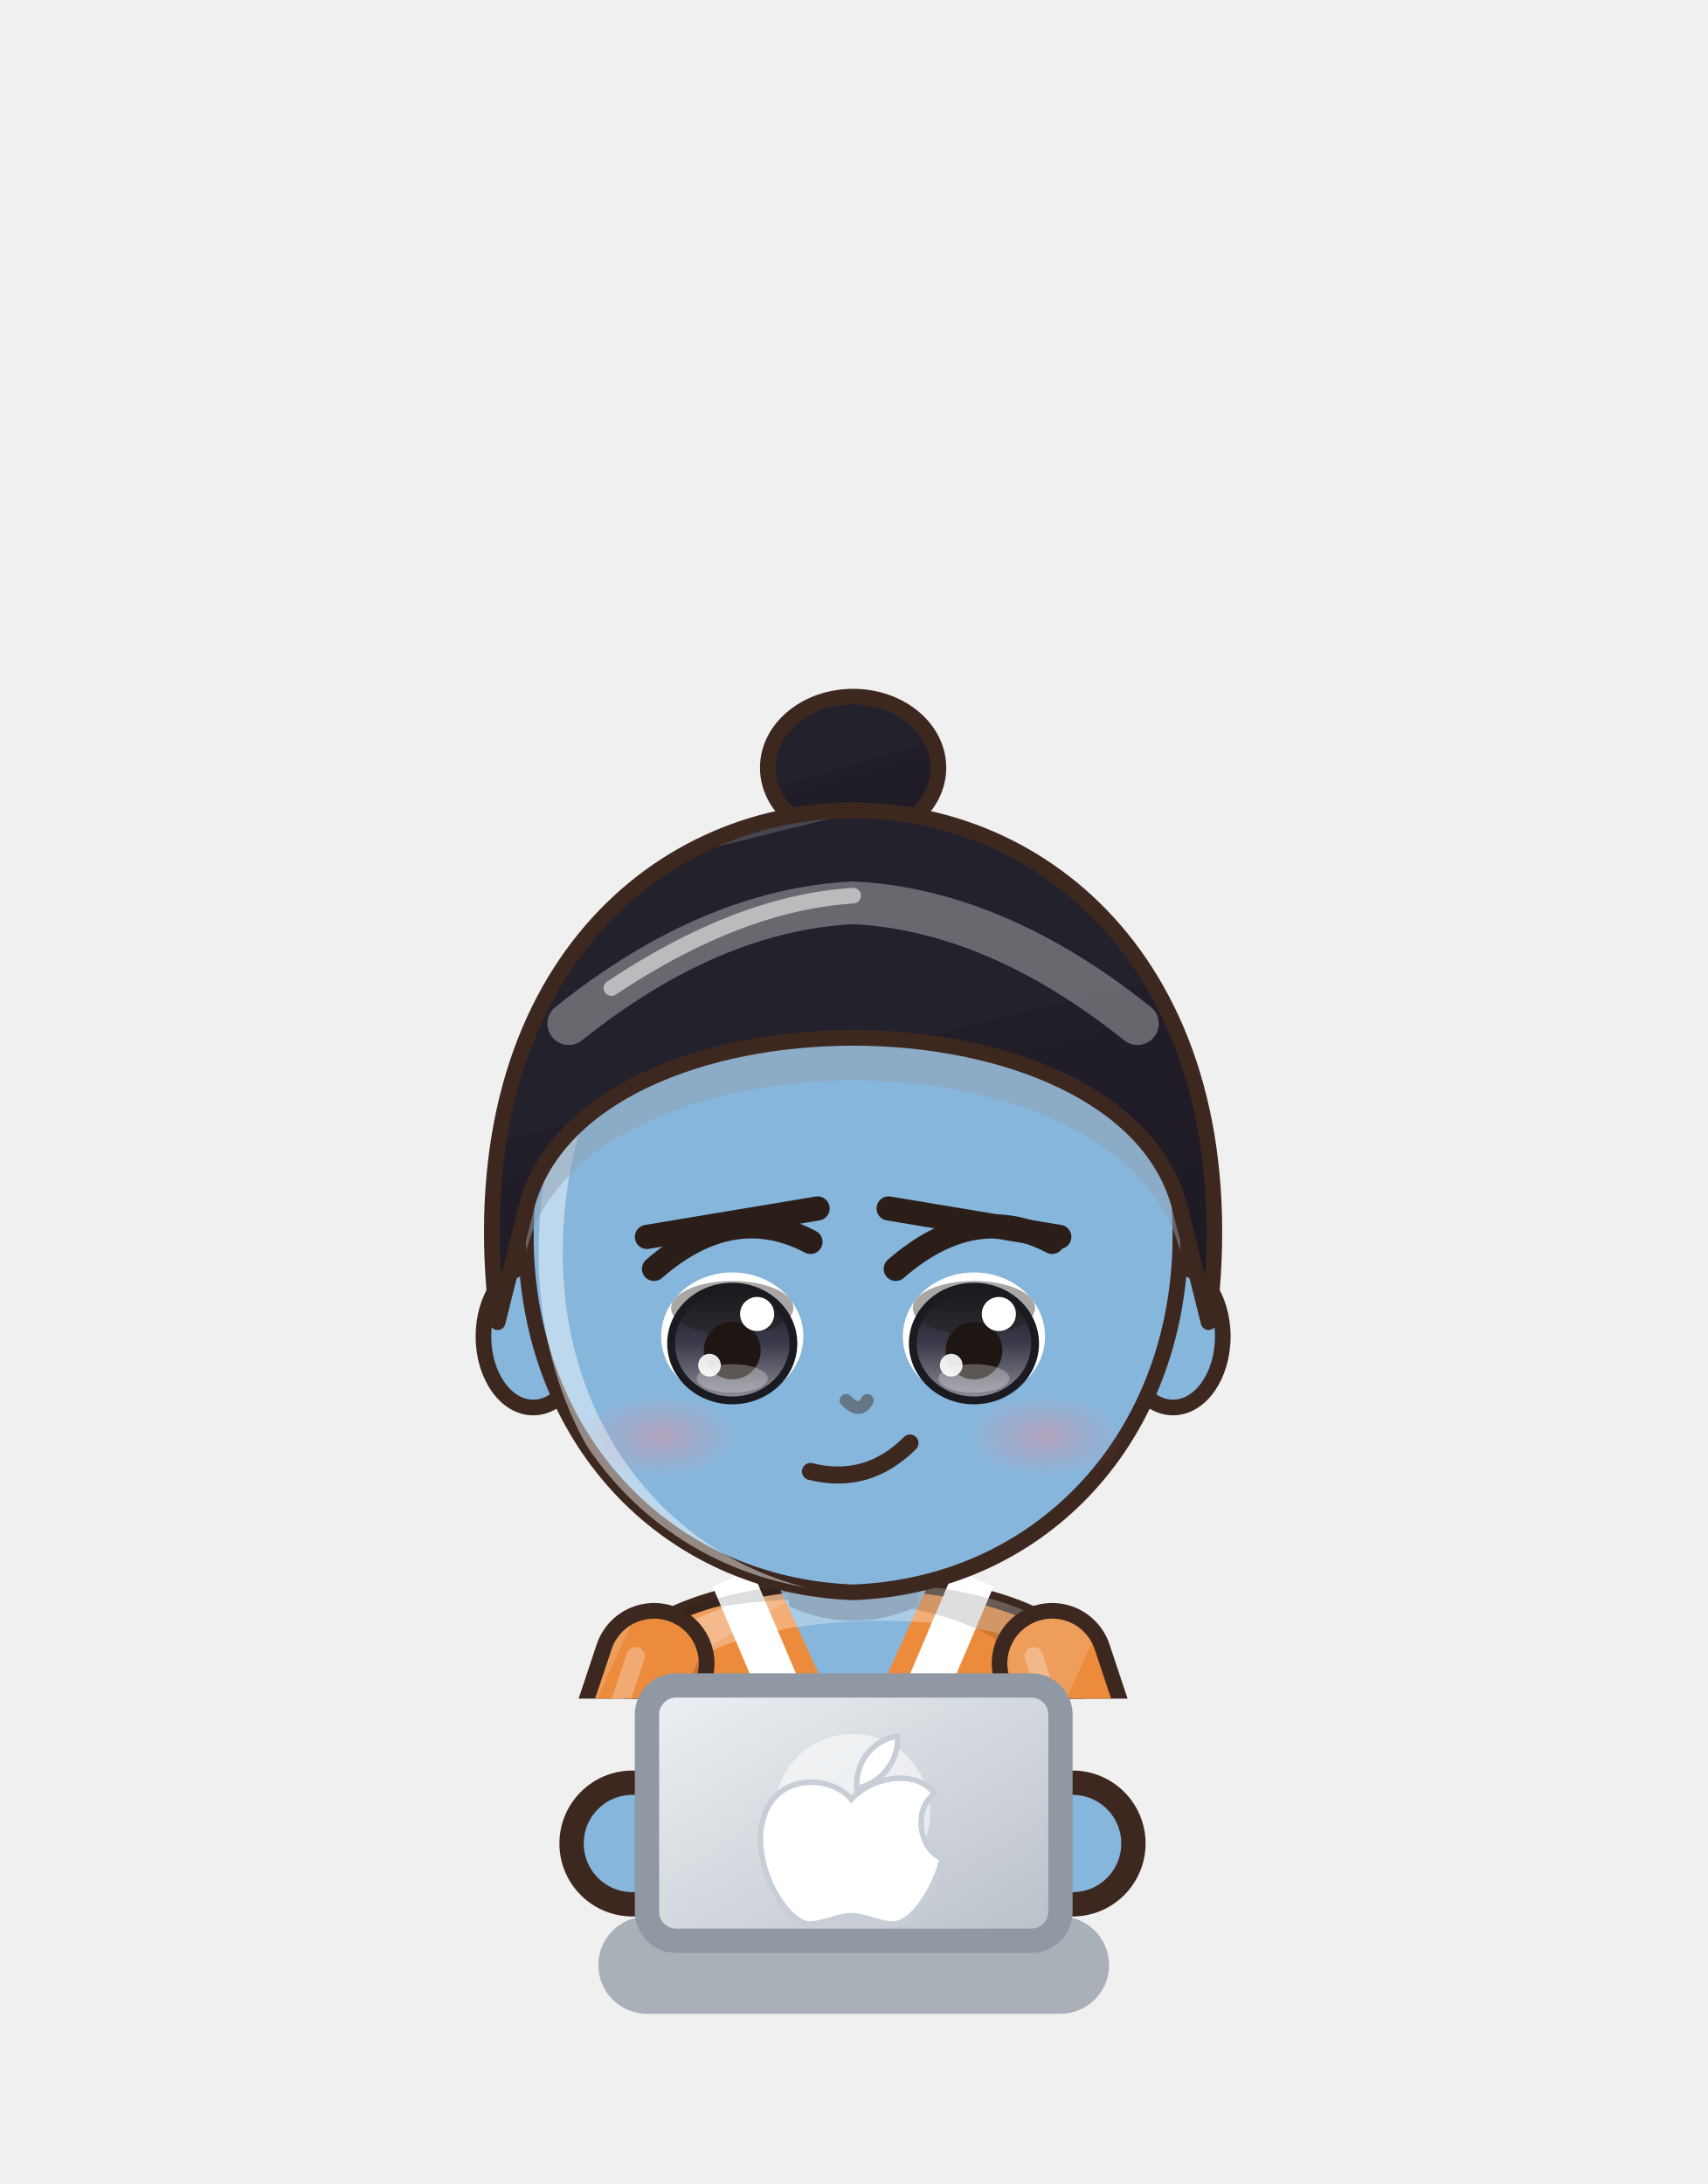
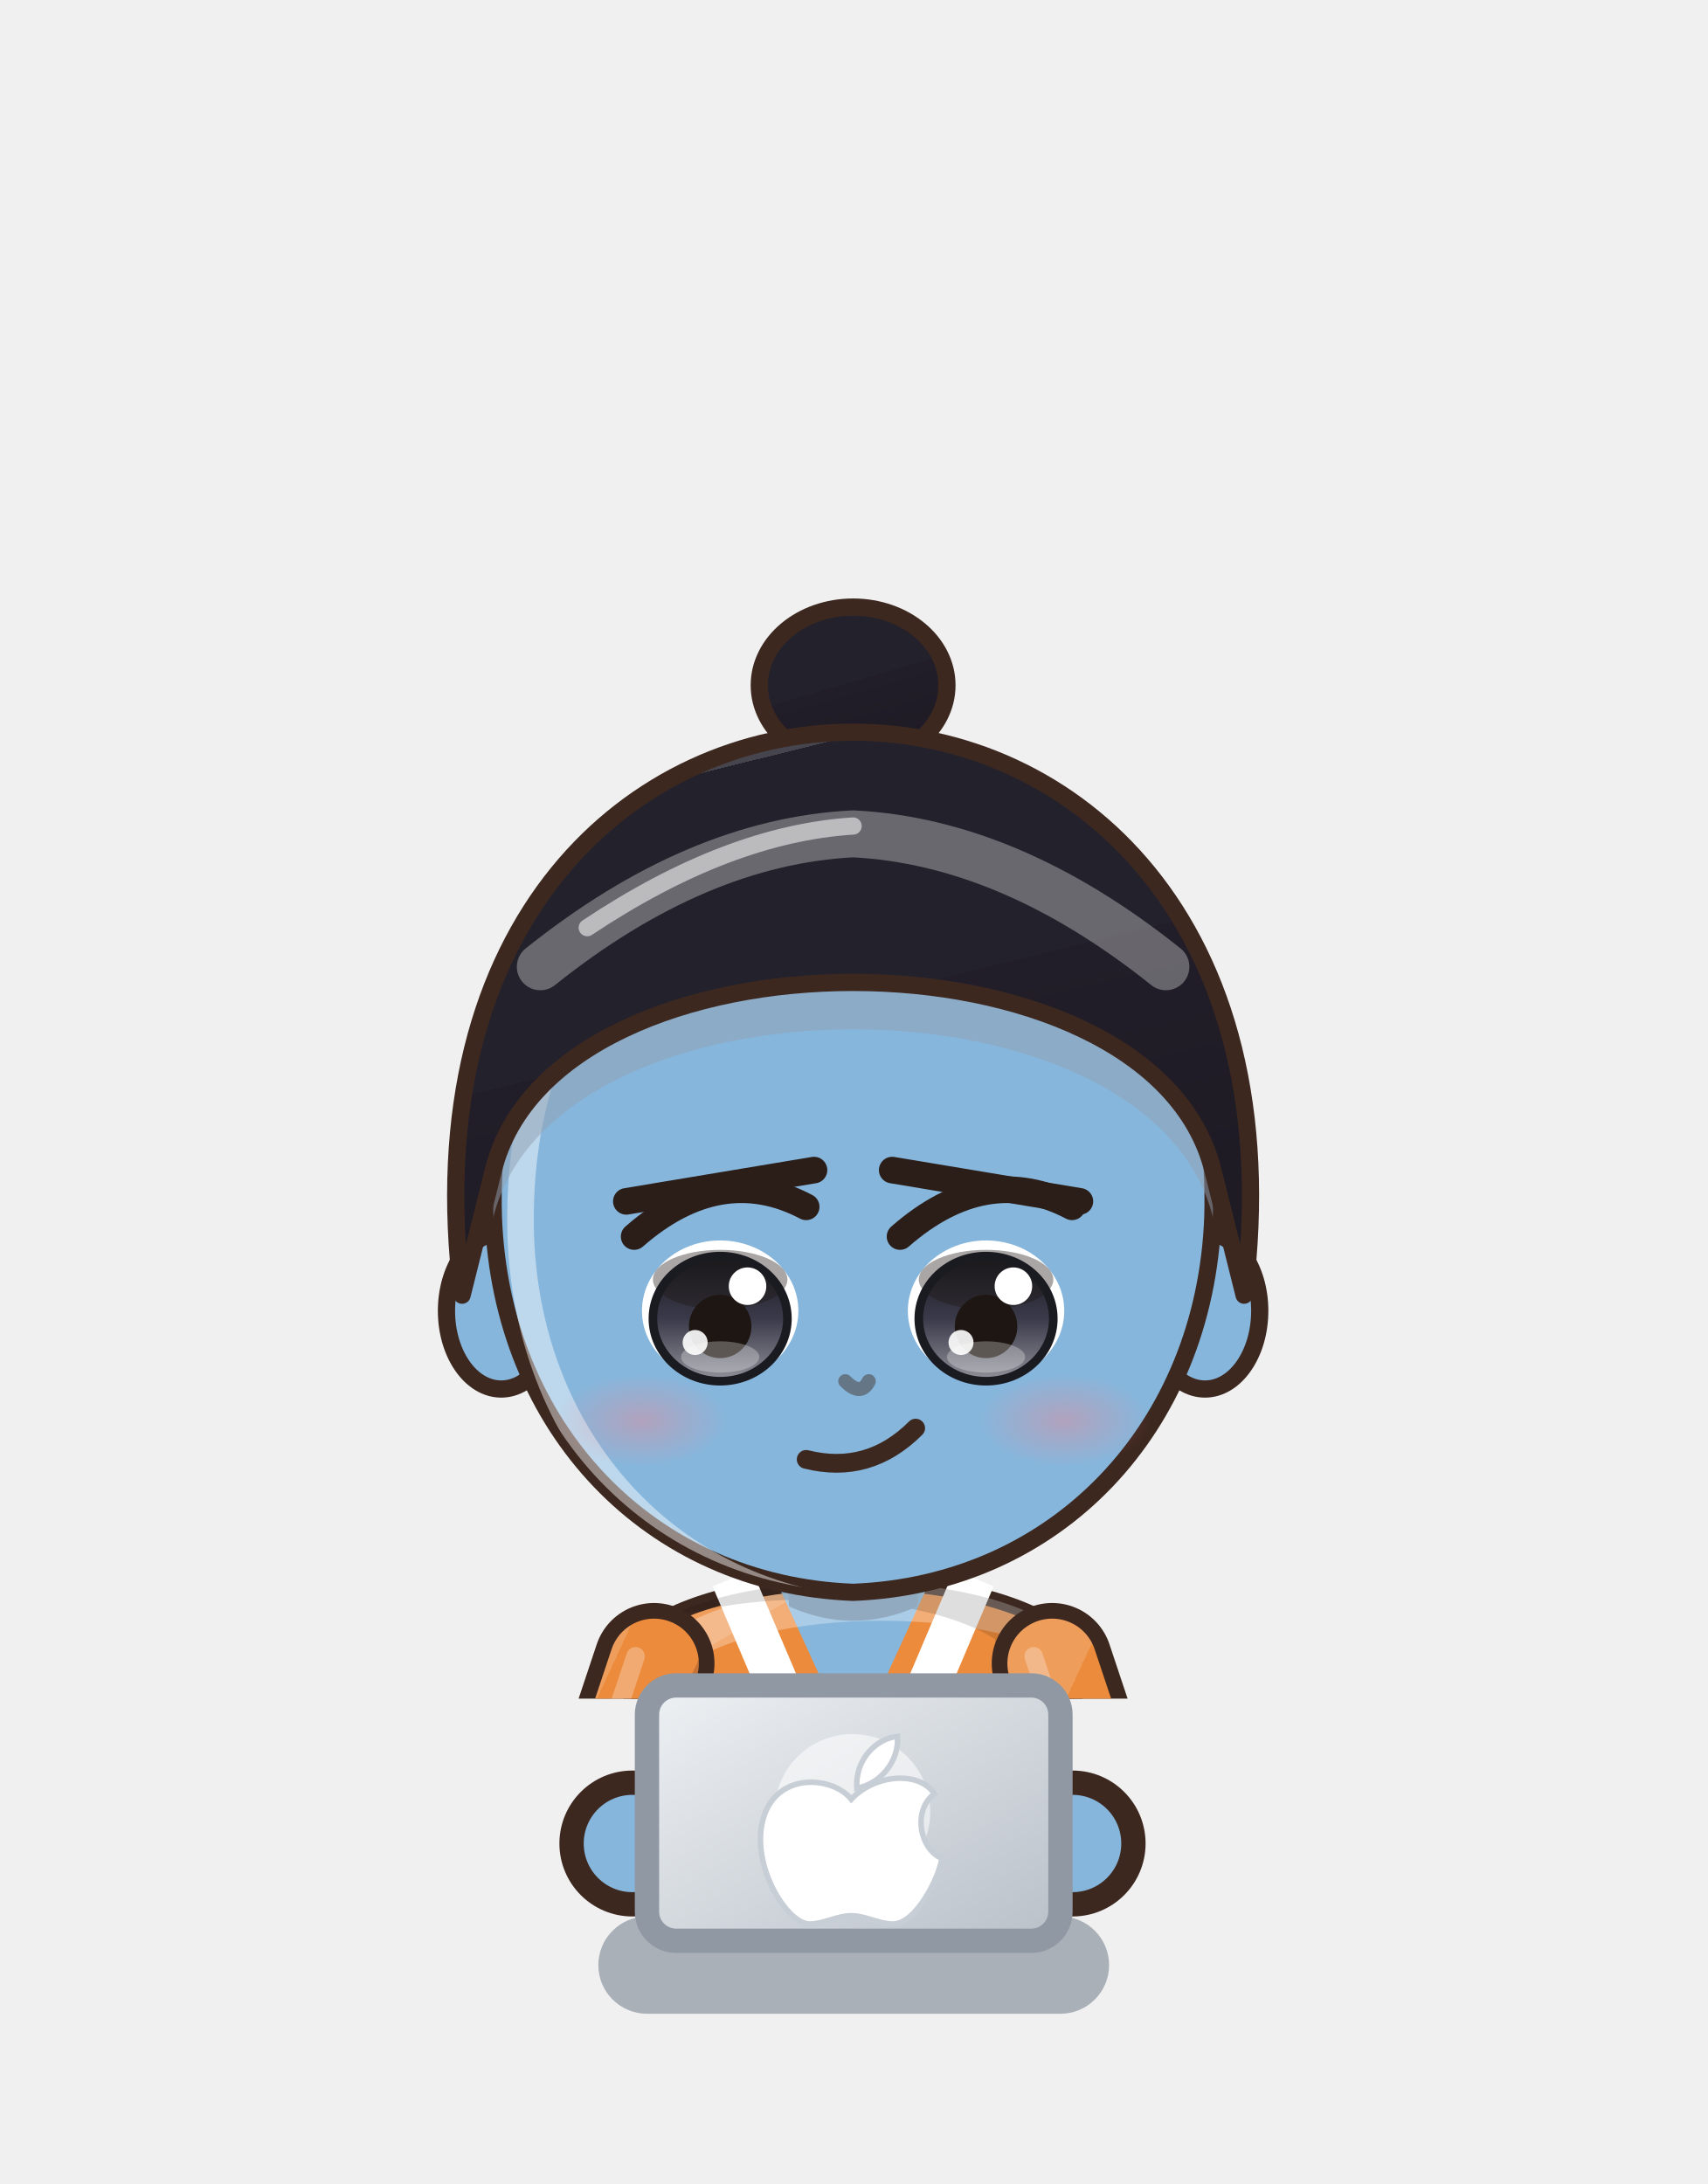
<svg xmlns="http://www.w3.org/2000/svg" viewBox="597.3 228.2 70.2 89.8" width="70.2" height="89.8">
  <svg x="597.3" y="228.2" viewBox="-120 -180 240 238.95" width="70.15" height="69.842">
    <defs>
      <linearGradient id="hair52" x1="0" y1="0" x2=".35" y2="1">
        <stop offset="0" stop-color="#46454d" />
        <stop offset=".16" stop-color="#46454d" />
        <stop offset=".16" stop-color="#23222c" />
        <stop offset=".58" stop-color="#23222c" />
        <stop offset=".58" stop-color="#211e29" />
        <stop offset="1" stop-color="#1e1b25" />
      </linearGradient>
      <radialGradient id="skin52" cx=".4" cy=".32" r=".85">
        <stop offset="0" stop-color="#86b6dc" />
        <stop offset=".84" stop-color="#86b6dc" />
        <stop offset=".84" stop-color="#92aac0" />
        <stop offset="1" stop-color="#92aac0" />
      </radialGradient>
      <linearGradient id="cloth52" x1="0" y1="0" x2=".45" y2="1">
        <stop offset="0" stop-color="#ef9d5b" />
        <stop offset=".16" stop-color="#ef9d5b" />
        <stop offset=".16" stop-color="#ec8b3c" />
        <stop offset=".6" stop-color="#ec8b3c" />
        <stop offset=".6" stop-color="#c67436" />
        <stop offset="1" stop-color="#b66a31" />
      </linearGradient>
      <linearGradient id="iris52" x1="0" y1="0" x2="0" y2="1">
        <stop offset="0" stop-color="#1a1a21" />
        <stop offset=".5" stop-color="#3a3a4a" />
        <stop offset="1" stop-color="#92929b" />
      </linearGradient>
      <linearGradient id="straw52" x1="0" y1="0" x2=".3" y2="1">
        <stop offset="0" stop-color="#ffe7aa" />
        <stop offset=".16" stop-color="#ffe7aa" />
        <stop offset=".16" stop-color="#ffe39a" />
        <stop offset=".58" stop-color="#ffe39a" />
        <stop offset=".58" stop-color="#e9b456" />
        <stop offset="1" stop-color="#d6a54f" />
      </linearGradient>
      <radialGradient id="blush52">
        <stop offset="0" stop-color="#ff7f86" stop-opacity=".9" />
        <stop offset="1" stop-color="#ff7f86" stop-opacity="0" />
      </radialGradient>
      <clipPath id="face52">
        <path d="M -46,-4 C -47,-38 -25,-55 0,-55 C 25,-55 47,-38 46,-4 C 45,23 26,43 0,44 C -26,43 -45,23 -46,-4 Z" />
      </clipPath>
      <clipPath id="torso52">
        <path d="M -30,50 C -34,68 -28,94 -26,124 L 26,124 C 28,94 34,68 30,50 C 18,40 -18,40 -30,50 Z" />
      </clipPath>
    </defs>
    <ellipse cx="0" cy="208" rx="42" ry="7" fill="#000000" opacity=".16" />
-     <ellipse cx="0" cy="-72" rx="12" ry="10" fill="url(#hair52)" stroke="#3d2820" stroke-width="2.2" stroke-linejoin="round" />
+     <g transform="translate(0,44) scale(1.1) translate(0,-44)">
+       <ellipse cx="0" cy="-72" rx="12" ry="10" fill="url(#hair52)" stroke="#3d2820" stroke-width="2.2" stroke-linejoin="round" />
+     </g>
    <path d="M -23.5,118 Q -24.5,160.0 -20.5,202 L -5.5,202 Q -1.5,160.0 -2.5,118 Z" fill="#2a5ea8" stroke="#3d2820" stroke-width="2.2" stroke-linejoin="round" />
    <path d="M -9,124 Q -8,160 -10,196" stroke="#000000" stroke-width="4.5" fill="none" opacity=".14" stroke-linecap="round" />
    <path d="M -18,126 Q -19,150 -18,170" stroke="#ffffff" stroke-width="2" fill="none" opacity=".22" stroke-linecap="round" />
    <ellipse cx="-13" cy="205" rx="14" ry="7" fill="#3a2a24" stroke="#3d2820" stroke-width="2.2" stroke-linejoin="round" />
    <ellipse cx="-17" cy="202.5" rx="5" ry="2" fill="#ffffff" opacity=".35" />
    <path d="M 2.5,118 Q 1.5,160.0 5.5,202 L 20.5,202 Q 24.5,160.0 23.5,118 Z" fill="#2a5ea8" stroke="#3d2820" stroke-width="2.2" stroke-linejoin="round" />
    <path d="M 17,124 Q 18,160 16,196" stroke="#000000" stroke-width="4.5" fill="none" opacity=".14" stroke-linecap="round" />
    <path d="M 8,126 Q 7,150 8,170" stroke="#ffffff" stroke-width="2" fill="none" opacity=".22" stroke-linecap="round" />
    <ellipse cx="13" cy="205" rx="14" ry="7" fill="#3a2a24" stroke="#3d2820" stroke-width="2.2" stroke-linejoin="round" />
    <ellipse cx="9" cy="202.5" rx="5" ry="2" fill="#ffffff" opacity=".35" />
    <path d="M -30,50 C -34,68 -28,94 -26,124 L 26,124 C 28,94 34,68 30,50 C 18,40 -18,40 -30,50 Z" fill="url(#cloth52)" stroke="#3d2820" stroke-width="2.2" stroke-linejoin="round" />
    <path d="M -17,42 L 0,82 L 17,42" stroke="#ffffff" stroke-width="6" fill="none" />
    <path d="M -11,42 L 0,66 L 11,42 Z" fill="url(#skin52)" />
    <path d="M -31,96 L 31,96 L 30,110 L -30,110 Z" fill="#2a5ea8" stroke="#3d2820" stroke-width="2.2" stroke-linejoin="round" />
    <g clip-path="url(#torso52)">
      <path d="M -30,50 C -34,68 -28,94 -26,124 L 26,124 C 28,94 34,68 30,50 C 18,40 -18,40 -30,50 Z" transform="translate(4,3)" fill="none" stroke="#ffffff" stroke-width="5" opacity=".3" />
      <path d="M -30,50 C -34,68 -28,94 -26,124 L 26,124 C 28,94 34,68 30,50 C 18,40 -18,40 -30,50 Z" transform="translate(-6,-2)" fill="none" stroke="#000000" stroke-width="9" opacity=".13" />
    </g>
    <path d="M -27,112 L -36,176 L -10,176 L -9,118 Z M 27,112 L 36,176 L 10,176 L 9,118 Z" fill="url(#cloth52)" stroke="#3d2820" stroke-width="2.2" stroke-linejoin="round" />
    <path d="M -28,54 L -38,84 L -31,102" stroke="#3d2820" stroke-width="17" fill="none" stroke-linecap="round" stroke-linejoin="round" />
    <path d="M -28,54 L -38,84 L -31,102" stroke="url(#cloth52)" stroke-width="12.6" fill="none" stroke-linecap="round" stroke-linejoin="round" />
    <path d="M -28,54 L -38,84 L -31,102" transform="translate(-2.6,-1)" stroke="#ffffff" stroke-width="2.6" fill="none" stroke-linecap="round" stroke-linejoin="round" opacity=".28" />
    <path d="M 28,54 L 38,84 L 31,102" stroke="#3d2820" stroke-width="17" fill="none" stroke-linecap="round" stroke-linejoin="round" />
    <path d="M 28,54 L 38,84 L 31,102" stroke="url(#cloth52)" stroke-width="12.6" fill="none" stroke-linecap="round" stroke-linejoin="round" />
    <path d="M 28,54 L 38,84 L 31,102" transform="translate(-2.6,-1)" stroke="#ffffff" stroke-width="2.6" fill="none" stroke-linecap="round" stroke-linejoin="round" opacity=".28" />
    <circle cx="-31" cy="102" r="8.5" fill="url(#skin52)" stroke="#3d2820" stroke-width="2.2" />
    <circle cx="31" cy="102" r="8.5" fill="url(#skin52)" stroke="#3d2820" stroke-width="2.2" />
    <path d="M -44,64 L -32,62 L -31,72 L -43,74 Z" fill="#5f95db" stroke="#3d2820" stroke-width="1.4" />
    <path d="M -10,34 L 10,34 L 9,46 Q 0,50 -9,46 Z" fill="#92aac0" />
-     <ellipse cx="-45" cy="8" rx="7" ry="10" fill="url(#skin52)" stroke="#3d2820" stroke-width="2.2" stroke-linejoin="round" />
-     <ellipse cx="45" cy="8" rx="7" ry="10" fill="url(#skin52)" stroke="#3d2820" stroke-width="2.2" stroke-linejoin="round" />
-     <path d="M -46,-4 C -47,-38 -25,-55 0,-55 C 25,-55 47,-38 46,-4 C 45,23 26,43 0,44 C -26,43 -45,23 -46,-4 Z" fill="url(#skin52)" stroke="#3d2820" stroke-width="2.2" stroke-linejoin="round" />
-     <g clip-path="url(#face52)">
-       <path d="M -46,-4 C -47,-38 -25,-55 0,-55 C 25,-55 47,-38 46,-4 C 45,23 26,43 0,44 C -26,43 -45,23 -46,-4 Z" transform="translate(3.5,2.5)" fill="none" stroke="#ffffff" stroke-width="3.4" opacity=".45" />
-     </g>
-     <g clip-path="url(#face52)">
-       <path d="M -50,6 C -56,-42 -28,-66 0,-66 C 28,-66 56,-42 50,6 L 46,-10 C 38,-42 -38,-42 -46,-10 Z" transform="translate(0,6)" fill="#929fb2" opacity=".5" />
-     </g>
-     <ellipse cx="-17" cy="8" rx="10" ry="9" fill="#ffffff" />
-     <ellipse cx="-17" cy="9" rx="8.6" ry="8" fill="url(#iris52)" />
-     <ellipse cx="-17" cy="4.0" rx="8.6" ry="3.8" fill="#1e1612" opacity=".38" />
-     <ellipse cx="-17" cy="9" rx="8.6" ry="8" fill="none" stroke="#1a1a21" stroke-width="1.1" />
-     <ellipse cx="-17" cy="10" rx="4" ry="4.05" fill="#1e1612" />
-     <ellipse cx="-17" cy="13.9" rx="5" ry="2.0" fill="#ffffff" opacity=".28" />
-     <circle cx="-13.5" cy="4.85" r="2.4" fill="#ffffff" />
-     <circle cx="-20.2" cy="12.05" r="1.6" fill="#ffffff" opacity=".9" />
-     <path d="M -28,-1.5 Q -17,-11.1 -6,-5.3" stroke="#2b1d18" stroke-width="3.4" fill="none" stroke-linecap="round" />
-     <path d="M -29,-6 L -5,-10" stroke="#2b1d18" stroke-width="3.4" stroke-linecap="round" />
-     <ellipse cx="17" cy="8" rx="10" ry="9" fill="#ffffff" />
-     <ellipse cx="17" cy="9" rx="8.6" ry="8" fill="url(#iris52)" />
-     <ellipse cx="17" cy="4.0" rx="8.6" ry="3.8" fill="#1e1612" opacity=".38" />
-     <ellipse cx="17" cy="9" rx="8.6" ry="8" fill="none" stroke="#1a1a21" stroke-width="1.1" />
-     <ellipse cx="17" cy="10" rx="4" ry="4.05" fill="#1e1612" />
-     <ellipse cx="17" cy="13.9" rx="5" ry="2.0" fill="#ffffff" opacity=".28" />
-     <circle cx="20.5" cy="4.85" r="2.4" fill="#ffffff" />
-     <circle cx="13.8" cy="12.05" r="1.6" fill="#ffffff" opacity=".9" />
-     <path d="M 6,-1.5 Q 17,-11.1 28,-5.3" stroke="#2b1d18" stroke-width="3.4" fill="none" stroke-linecap="round" />
-     <path d="M 5,-10 L 29,-6" stroke="#2b1d18" stroke-width="3.4" stroke-linecap="round" />
-     <path d="M -6,27 Q 2,29 8,23" stroke="#3d2820" stroke-width="2.4" fill="none" stroke-linecap="round" />
-     <ellipse cx="-27" cy="22" rx="11" ry="6" fill="url(#blush52)" opacity="0.40" />
-     <ellipse cx="27" cy="22" rx="11" ry="6" fill="url(#blush52)" opacity="0.40" />
-     <path d="M -1,17 Q 1,19 2,17" stroke="#657687" stroke-width="1.8" fill="none" stroke-linecap="round" />
-     <path d="M -50,6 C -56,-42 -28,-66 0,-66 C 28,-66 56,-42 50,6 L 46,-10 C 38,-42 -38,-42 -46,-10 Z" fill="url(#hair52)" stroke="#3d2820" stroke-width="2.2" stroke-linejoin="round" />
-     <defs>
-       <clipPath id="hf52">
-         <path d="M -50,6 C -56,-42 -28,-66 0,-66 C 28,-66 56,-42 50,6 L 46,-10 C 38,-42 -38,-42 -46,-10 Z" />
-       </clipPath>
-     </defs>
-     <g clip-path="url(#hf52)">
-       <path d="M -40,-36 Q -20,-52 0,-53 Q 20,-52 40,-36" stroke="#ffffff" stroke-width="6" fill="none" stroke-linecap="round" opacity=".32" />
-       <path d="M -34,-41 Q -16,-53 0,-54" stroke="#ffffff" stroke-width="2.2" fill="none" stroke-linecap="round" opacity=".55" />
+     <g transform="translate(0,44) scale(1.1) translate(0,-44)">
+       <ellipse cx="-45" cy="8" rx="7" ry="10" fill="url(#skin52)" stroke="#3d2820" stroke-width="2.2" stroke-linejoin="round" />
+       <ellipse cx="45" cy="8" rx="7" ry="10" fill="url(#skin52)" stroke="#3d2820" stroke-width="2.2" stroke-linejoin="round" />
+       <path d="M -46,-4 C -47,-38 -25,-55 0,-55 C 25,-55 47,-38 46,-4 C 45,23 26,43 0,44 C -26,43 -45,23 -46,-4 Z" fill="url(#skin52)" stroke="#3d2820" stroke-width="2.2" stroke-linejoin="round" />
+       <g clip-path="url(#face52)">
+         <path d="M -46,-4 C -47,-38 -25,-55 0,-55 C 25,-55 47,-38 46,-4 C 45,23 26,43 0,44 C -26,43 -45,23 -46,-4 Z" transform="translate(3.5,2.5)" fill="none" stroke="#ffffff" stroke-width="3.4" opacity=".45" />
+       </g>
+       <g clip-path="url(#face52)">
+         <path d="M -50,6 C -56,-42 -28,-66 0,-66 C 28,-66 56,-42 50,6 L 46,-10 C 38,-42 -38,-42 -46,-10 Z" transform="translate(0,6)" fill="#929fb2" opacity=".5" />
+       </g>
+       <ellipse cx="-17" cy="8" rx="10" ry="9" fill="#ffffff" />
+       <ellipse cx="-17" cy="9" rx="8.6" ry="8" fill="url(#iris52)" />
+       <ellipse cx="-17" cy="4.0" rx="8.6" ry="3.8" fill="#1e1612" opacity=".38" />
+       <ellipse cx="-17" cy="9" rx="8.6" ry="8" fill="none" stroke="#1a1a21" stroke-width="1.1" />
+       <ellipse cx="-17" cy="10" rx="4" ry="4.05" fill="#1e1612" />
+       <ellipse cx="-17" cy="13.9" rx="5" ry="2.0" fill="#ffffff" opacity=".28" />
+       <circle cx="-13.5" cy="4.85" r="2.4" fill="#ffffff" />
+       <circle cx="-20.2" cy="12.05" r="1.6" fill="#ffffff" opacity=".9" />
+       <path d="M -28,-1.5 Q -17,-11.1 -6,-5.3" stroke="#2b1d18" stroke-width="3.4" fill="none" stroke-linecap="round" />
+       <path d="M -29,-6 L -5,-10" stroke="#2b1d18" stroke-width="3.4" stroke-linecap="round" />
+       <ellipse cx="17" cy="8" rx="10" ry="9" fill="#ffffff" />
+       <ellipse cx="17" cy="9" rx="8.6" ry="8" fill="url(#iris52)" />
+       <ellipse cx="17" cy="4.0" rx="8.6" ry="3.8" fill="#1e1612" opacity=".38" />
+       <ellipse cx="17" cy="9" rx="8.6" ry="8" fill="none" stroke="#1a1a21" stroke-width="1.1" />
+       <ellipse cx="17" cy="10" rx="4" ry="4.05" fill="#1e1612" />
+       <ellipse cx="17" cy="13.9" rx="5" ry="2.0" fill="#ffffff" opacity=".28" />
+       <circle cx="20.5" cy="4.85" r="2.4" fill="#ffffff" />
+       <circle cx="13.8" cy="12.05" r="1.6" fill="#ffffff" opacity=".9" />
+       <path d="M 6,-1.5 Q 17,-11.1 28,-5.3" stroke="#2b1d18" stroke-width="3.4" fill="none" stroke-linecap="round" />
+       <path d="M 5,-10 L 29,-6" stroke="#2b1d18" stroke-width="3.4" stroke-linecap="round" />
+       <path d="M -6,27 Q 2,29 8,23" stroke="#3d2820" stroke-width="2.4" fill="none" stroke-linecap="round" />
+       <ellipse cx="-27" cy="22" rx="11" ry="6" fill="url(#blush52)" opacity="0.40" />
+       <ellipse cx="27" cy="22" rx="11" ry="6" fill="url(#blush52)" opacity="0.40" />
+       <path d="M -1,17 Q 1,19 2,17" stroke="#657687" stroke-width="1.8" fill="none" stroke-linecap="round" />
+       <path d="M -50,6 C -56,-42 -28,-66 0,-66 C 28,-66 56,-42 50,6 L 46,-10 C 38,-42 -38,-42 -46,-10 Z" fill="url(#hair52)" stroke="#3d2820" stroke-width="2.2" stroke-linejoin="round" />
+       <defs>
+         <clipPath id="hf52">
+           <path d="M -50,6 C -56,-42 -28,-66 0,-66 C 28,-66 56,-42 50,6 L 46,-10 C 38,-42 -38,-42 -46,-10 Z" />
+         </clipPath>
+       </defs>
+       <g clip-path="url(#hf52)">
+         <path d="M -40,-36 Q -20,-52 0,-53 Q 20,-52 40,-36" stroke="#ffffff" stroke-width="6" fill="none" stroke-linecap="round" opacity=".32" />
+         <path d="M -34,-41 Q -16,-53 0,-54" stroke="#ffffff" stroke-width="2.2" fill="none" stroke-linecap="round" opacity=".55" />
+       </g>
    </g>
  </svg>
  <circle cx="623.3" cy="304.0" r="2.5" fill="#86b6dc" stroke="#3d2820" stroke-width="1.0" />
  <circle cx="641.4" cy="304.0" r="2.5" fill="#86b6dc" stroke="#3d2820" stroke-width="1.0" />
  <defs>
    <linearGradient id="lp53" x1="0" y1="0" x2="1" y2="1">
      <stop offset="0" stop-color="#eef1f4" />
      <stop offset="1" stop-color="#b9c0c8" />
    </linearGradient>
  </defs>
  <rect x="621.9" y="307.0" width="21.0" height="4" rx="2" fill="#a9b0b8" />
  <rect x="623.9" y="297.5" width="17.0" height="10.5" rx="1.2" fill="url(#lp53)" stroke="#8f98a3" stroke-width="1" />
  <ellipse cx="632.347" cy="302.7" rx="3.2" ry="3.2" fill="#ffffff" opacity=".55" />
  <path d="M 0,-4 C -2,-6.5 -8,-7 -9.5,-2 C -11,3 -7,9.5 -4.5,9.5 C -3,9.5 -1.5,8.6 0,8.6 C 1.5,8.6 3,9.5 4.5,9.5 C 7,9.5 9.5,4.5 9.8,2.4 C 7.4,1.4 6.6,-2.8 9,-4.6 C 7.2,-7.2 2.4,-6.6 0,-4 Z M 0.6,-5.2 C 0.4,-8.4 2.8,-10.6 5,-10.8 C 5.2,-8 3,-5.6 0.6,-5.2 Z" transform="translate(632.3,303.7) scale(0.38)" fill="#ffffff" stroke="#c8ced6" stroke-width=".6" />
</svg>
